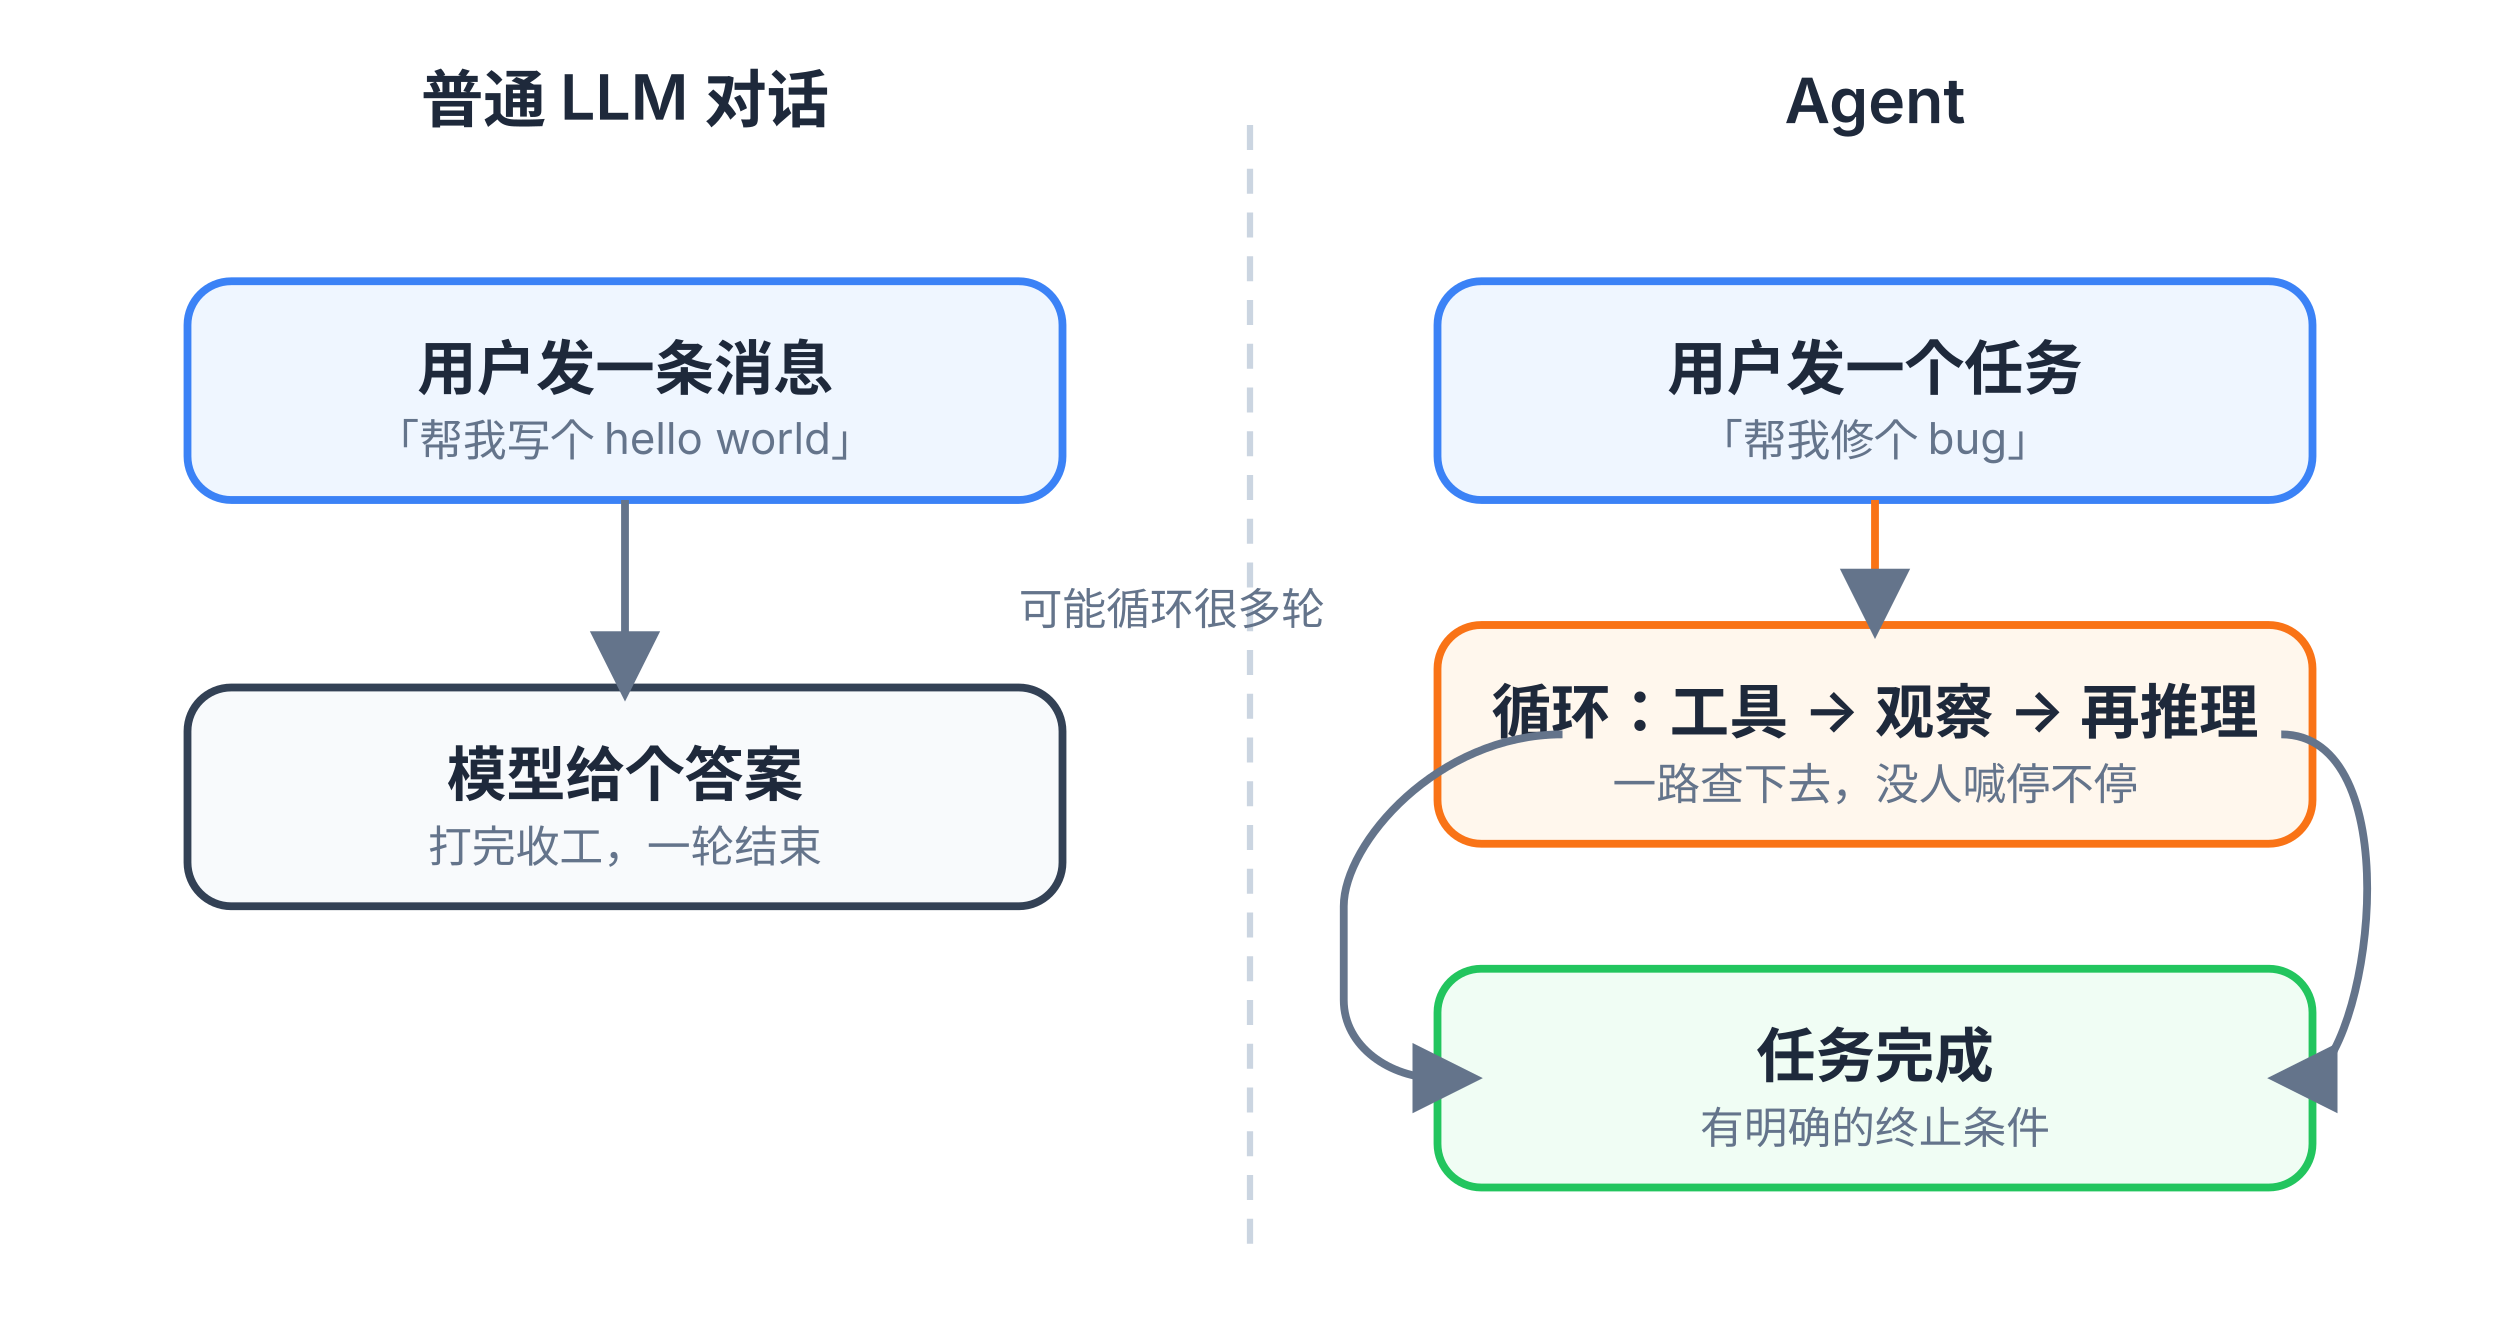
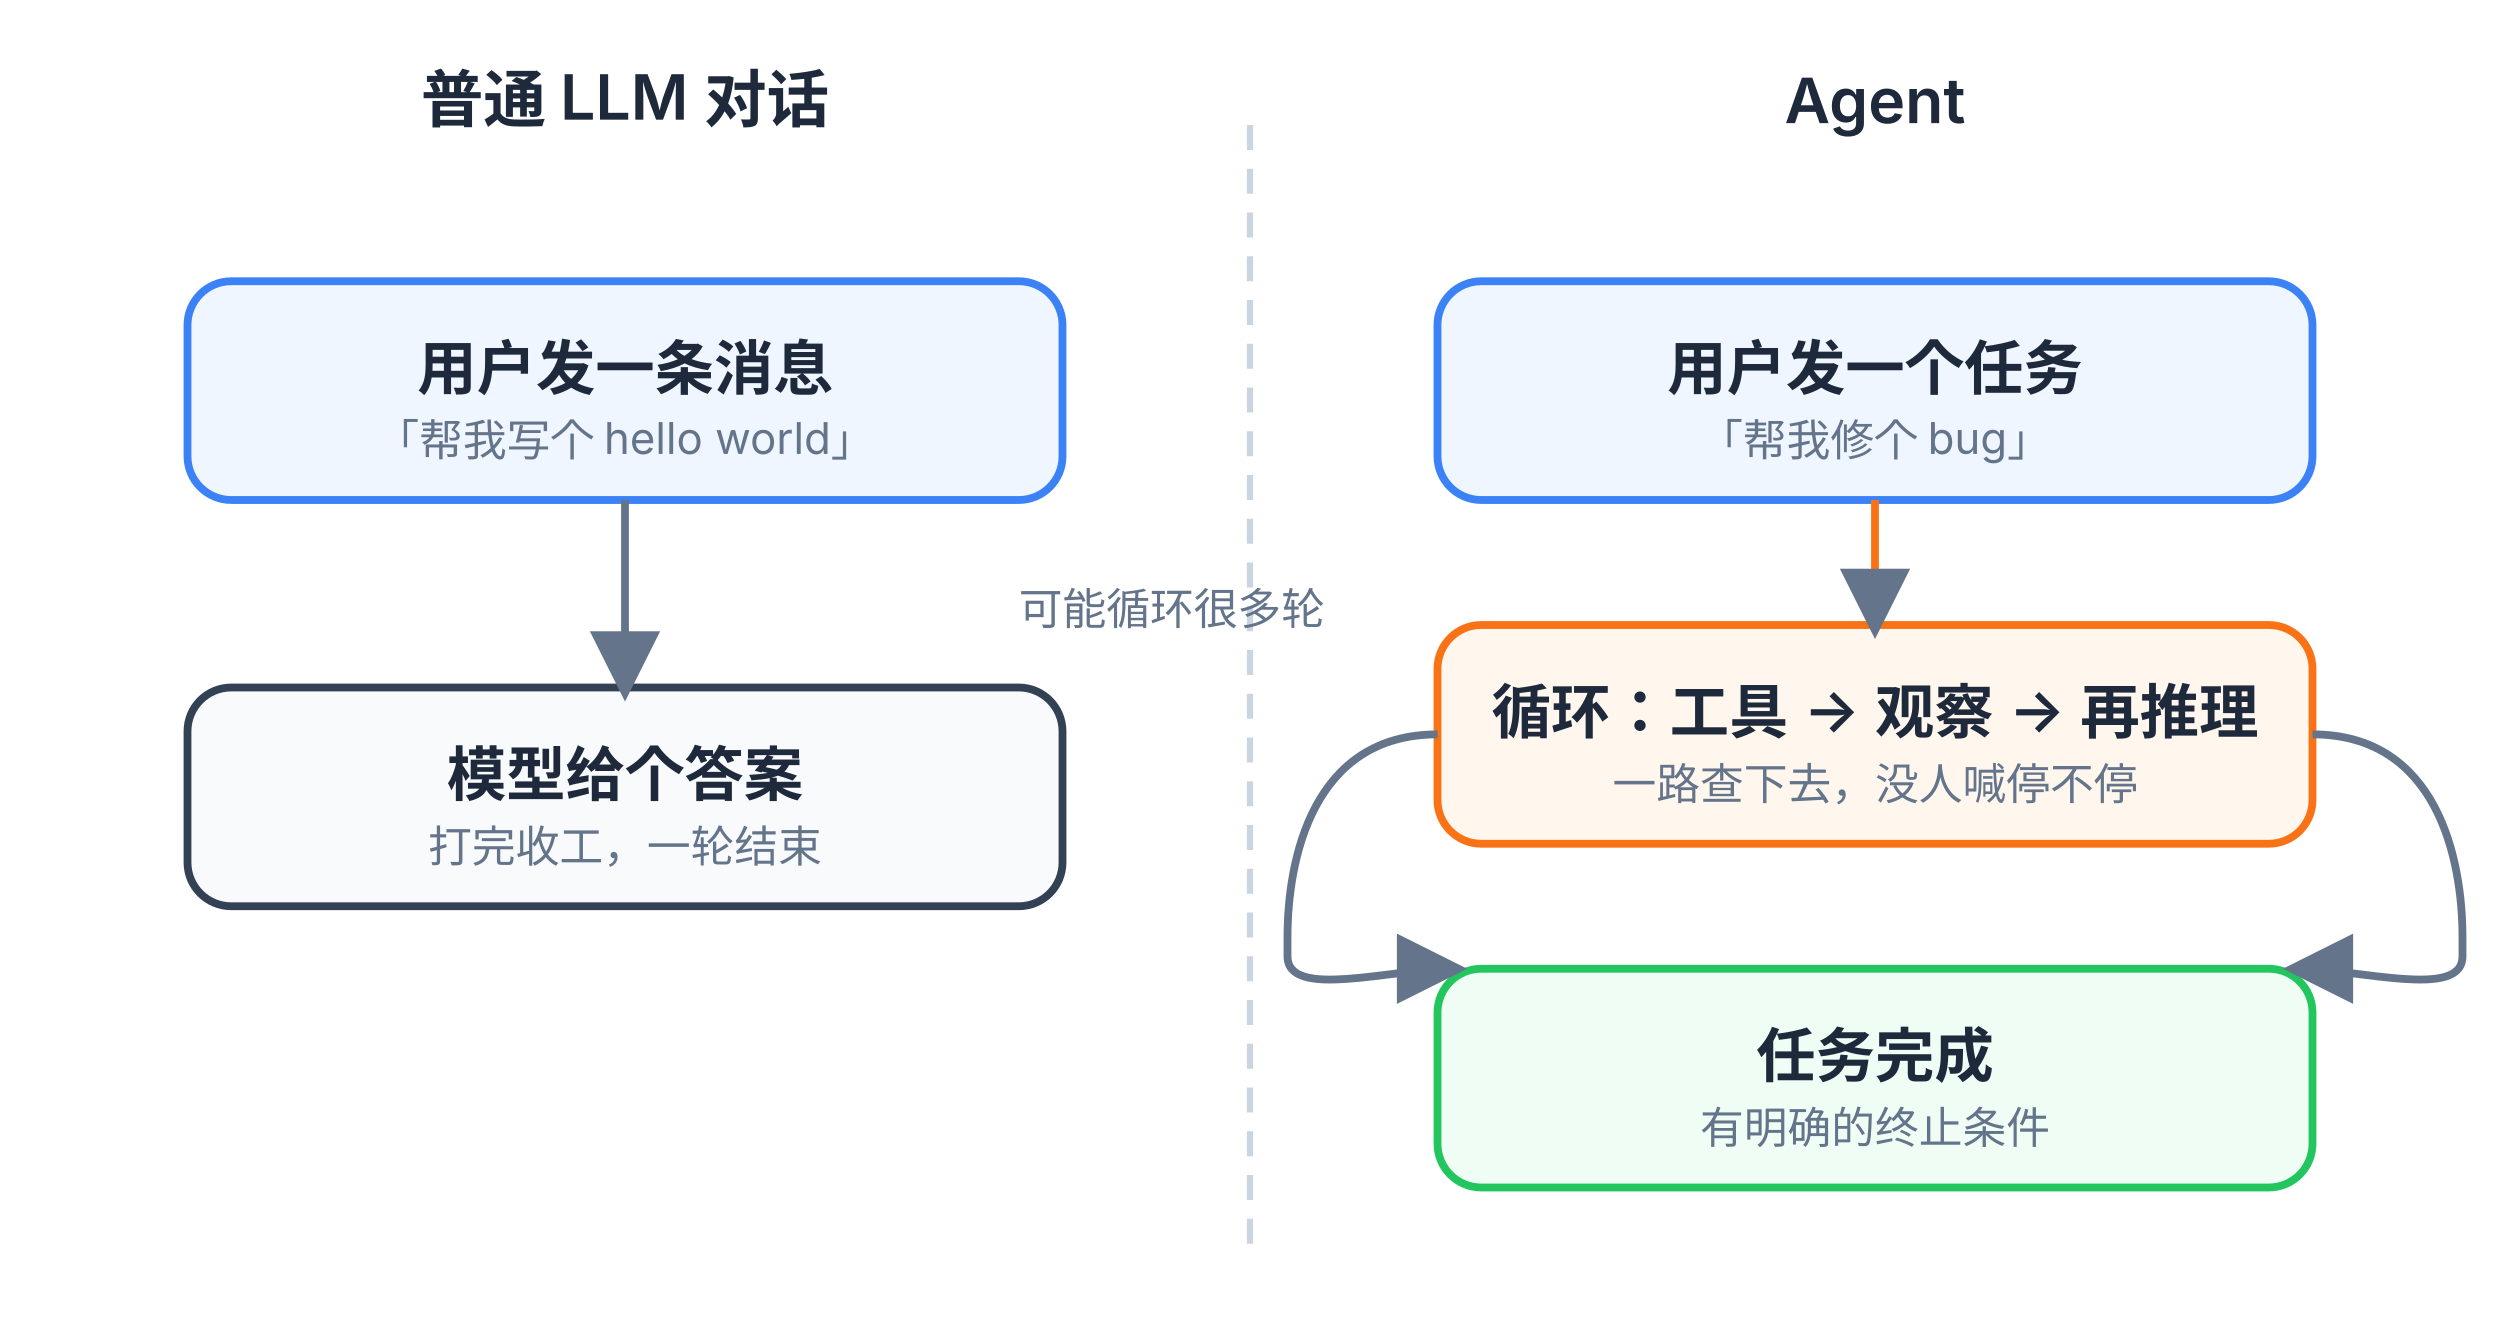
<svg xmlns="http://www.w3.org/2000/svg" width="800" height="430" viewBox="0 0 800 430">
  <defs>
    <marker id="arr" markerHeight="9" markerWidth="9" orient="auto-start-reverse" refX="8" refY="5" viewBox="0 0 10 10">
      <path fill="#64748b" d="M 0 0 L 10 5 L 0 10 z" />
    </marker>
  </defs>
  <line x1="400" x2="400" y1="40" y2="400" stroke="#cbd5e1" stroke-width="2" stroke-dasharray="8 6" />
  <text x="200" y="32" fill="#1e293b" dominant-baseline="middle" font-family="ui-sans-serif, system-ui, -apple-system, 'Segoe UI', 'PingFang SC', 'Microsoft YaHei', sans-serif" font-size="20" text-anchor="middle" style="font-weight:600">普通 LLM 对话</text>
  <text x="600" y="32" fill="#1e293b" dominant-baseline="middle" font-family="ui-sans-serif, system-ui, -apple-system, 'Segoe UI', 'PingFang SC', 'Microsoft YaHei', sans-serif" font-size="20" text-anchor="middle" style="font-weight:600">Agent</text>
  <rect width="280" height="70" x="60" y="90" fill="#eff6ff" stroke="#3b82f6" stroke-width="2.5" rx="14" />
  <text x="200" y="118" fill="#1e293b" dominant-baseline="middle" font-family="ui-sans-serif, system-ui, -apple-system, 'Segoe UI', 'PingFang SC', 'Microsoft YaHei', sans-serif" font-size="19" text-anchor="middle" style="font-weight:600">用户发一条消息</text>
  <text x="200" y="141" fill="#64748b" dominant-baseline="middle" font-family="ui-sans-serif, system-ui, -apple-system, 'Segoe UI', 'PingFang SC', 'Microsoft YaHei', sans-serif" font-size="14" text-anchor="middle">「帮我写个 hello world」</text>
  <rect width="280" height="70" x="60" y="220" fill="#f8fafc" stroke="#334155" stroke-width="2.5" rx="14" />
  <text x="200" y="248" fill="#1e293b" dominant-baseline="middle" font-family="ui-sans-serif, system-ui, -apple-system, 'Segoe UI', 'PingFang SC', 'Microsoft YaHei', sans-serif" font-size="19" text-anchor="middle" style="font-weight:600">模型给个答案</text>
  <text x="200" y="271" fill="#64748b" dominant-baseline="middle" font-family="ui-sans-serif, system-ui, -apple-system, 'Segoe UI', 'PingFang SC', 'Microsoft YaHei', sans-serif" font-size="14" text-anchor="middle">打完收工，一轮结束</text>
  <line x1="200" x2="200" y1="160" y2="220" stroke="#64748b" stroke-width="2.5" marker-end="url(#arr)" />
  <rect width="280" height="70" x="460" y="90" fill="#eff6ff" stroke="#3b82f6" stroke-width="2.5" rx="14" />
  <text x="600" y="118" fill="#1e293b" dominant-baseline="middle" font-family="ui-sans-serif, system-ui, -apple-system, 'Segoe UI', 'PingFang SC', 'Microsoft YaHei', sans-serif" font-size="19" text-anchor="middle" style="font-weight:600">用户发一个任务</text>
  <text x="600" y="141" fill="#64748b" dominant-baseline="middle" font-family="ui-sans-serif, system-ui, -apple-system, 'Segoe UI', 'PingFang SC', 'Microsoft YaHei', sans-serif" font-size="14" text-anchor="middle">「帮我修个 bug」</text>
  <rect width="280" height="70" x="460" y="200" fill="#fff7ed" stroke="#f97316" stroke-width="2.5" rx="14" />
  <text x="600" y="228" fill="#1e293b" dominant-baseline="middle" font-family="ui-sans-serif, system-ui, -apple-system, 'Segoe UI', 'PingFang SC', 'Microsoft YaHei', sans-serif" font-size="19" text-anchor="middle" style="font-weight:600">循环：工具 → 观察 → 再推理</text>
  <text x="600" y="251" fill="#64748b" dominant-baseline="middle" font-family="ui-sans-serif, system-ui, -apple-system, 'Segoe UI', 'PingFang SC', 'Microsoft YaHei', sans-serif" font-size="14" text-anchor="middle">一路查下去，没人喊停不停</text>
  <rect width="280" height="70" x="460" y="310" fill="#f0fdf4" stroke="#22c55e" stroke-width="2.5" rx="14" />
  <text x="600" y="338" fill="#1e293b" dominant-baseline="middle" font-family="ui-sans-serif, system-ui, -apple-system, 'Segoe UI', 'PingFang SC', 'Microsoft YaHei', sans-serif" font-size="19" text-anchor="middle" style="font-weight:600">任务完成</text>
  <text x="600" y="361" fill="#64748b" dominant-baseline="middle" font-family="ui-sans-serif, system-ui, -apple-system, 'Segoe UI', 'PingFang SC', 'Microsoft YaHei', sans-serif" font-size="14" text-anchor="middle">有明确的终止条件</text>
  <path d="M 600 160 L 600 200" fill="none" stroke="#f97316" stroke-width="2.5" marker-end="url(#arr)" />
-   <path d="M 500 235 C 460 235, 430 270, 430 290 L 430 320 C 430 335, 445 345, 460 345 L 470 345" fill="none" stroke="#64748b" stroke-width="2.5" marker-end="url(#arr)" />
-   <path d="M 730 235 C 770 235, 760 330, 740 345 L 730 345" fill="none" stroke="#64748b" stroke-width="2.5" marker-end="url(#arr)" />
+   <path d="M 460 235 C 420 235, 412 275, 412 300 L 412 306 C 412 320, 445 310, 465 310" fill="none" stroke="#64748b" stroke-width="2.5" marker-end="url(#arr)" />
+   <path d="M 740 235 C 780 235, 788 275, 788 300 L 788 306 C 788 320, 755 310, 735 310" fill="none" stroke="#64748b" stroke-width="2.5" marker-end="url(#arr)" />
  <text x="424" y="195" fill="#64748b" dominant-baseline="middle" font-family="ui-sans-serif, system-ui, -apple-system, 'Segoe UI', 'PingFang SC', 'Microsoft YaHei', sans-serif" font-size="14" text-anchor="end">可能循环很多轮</text>
</svg>
